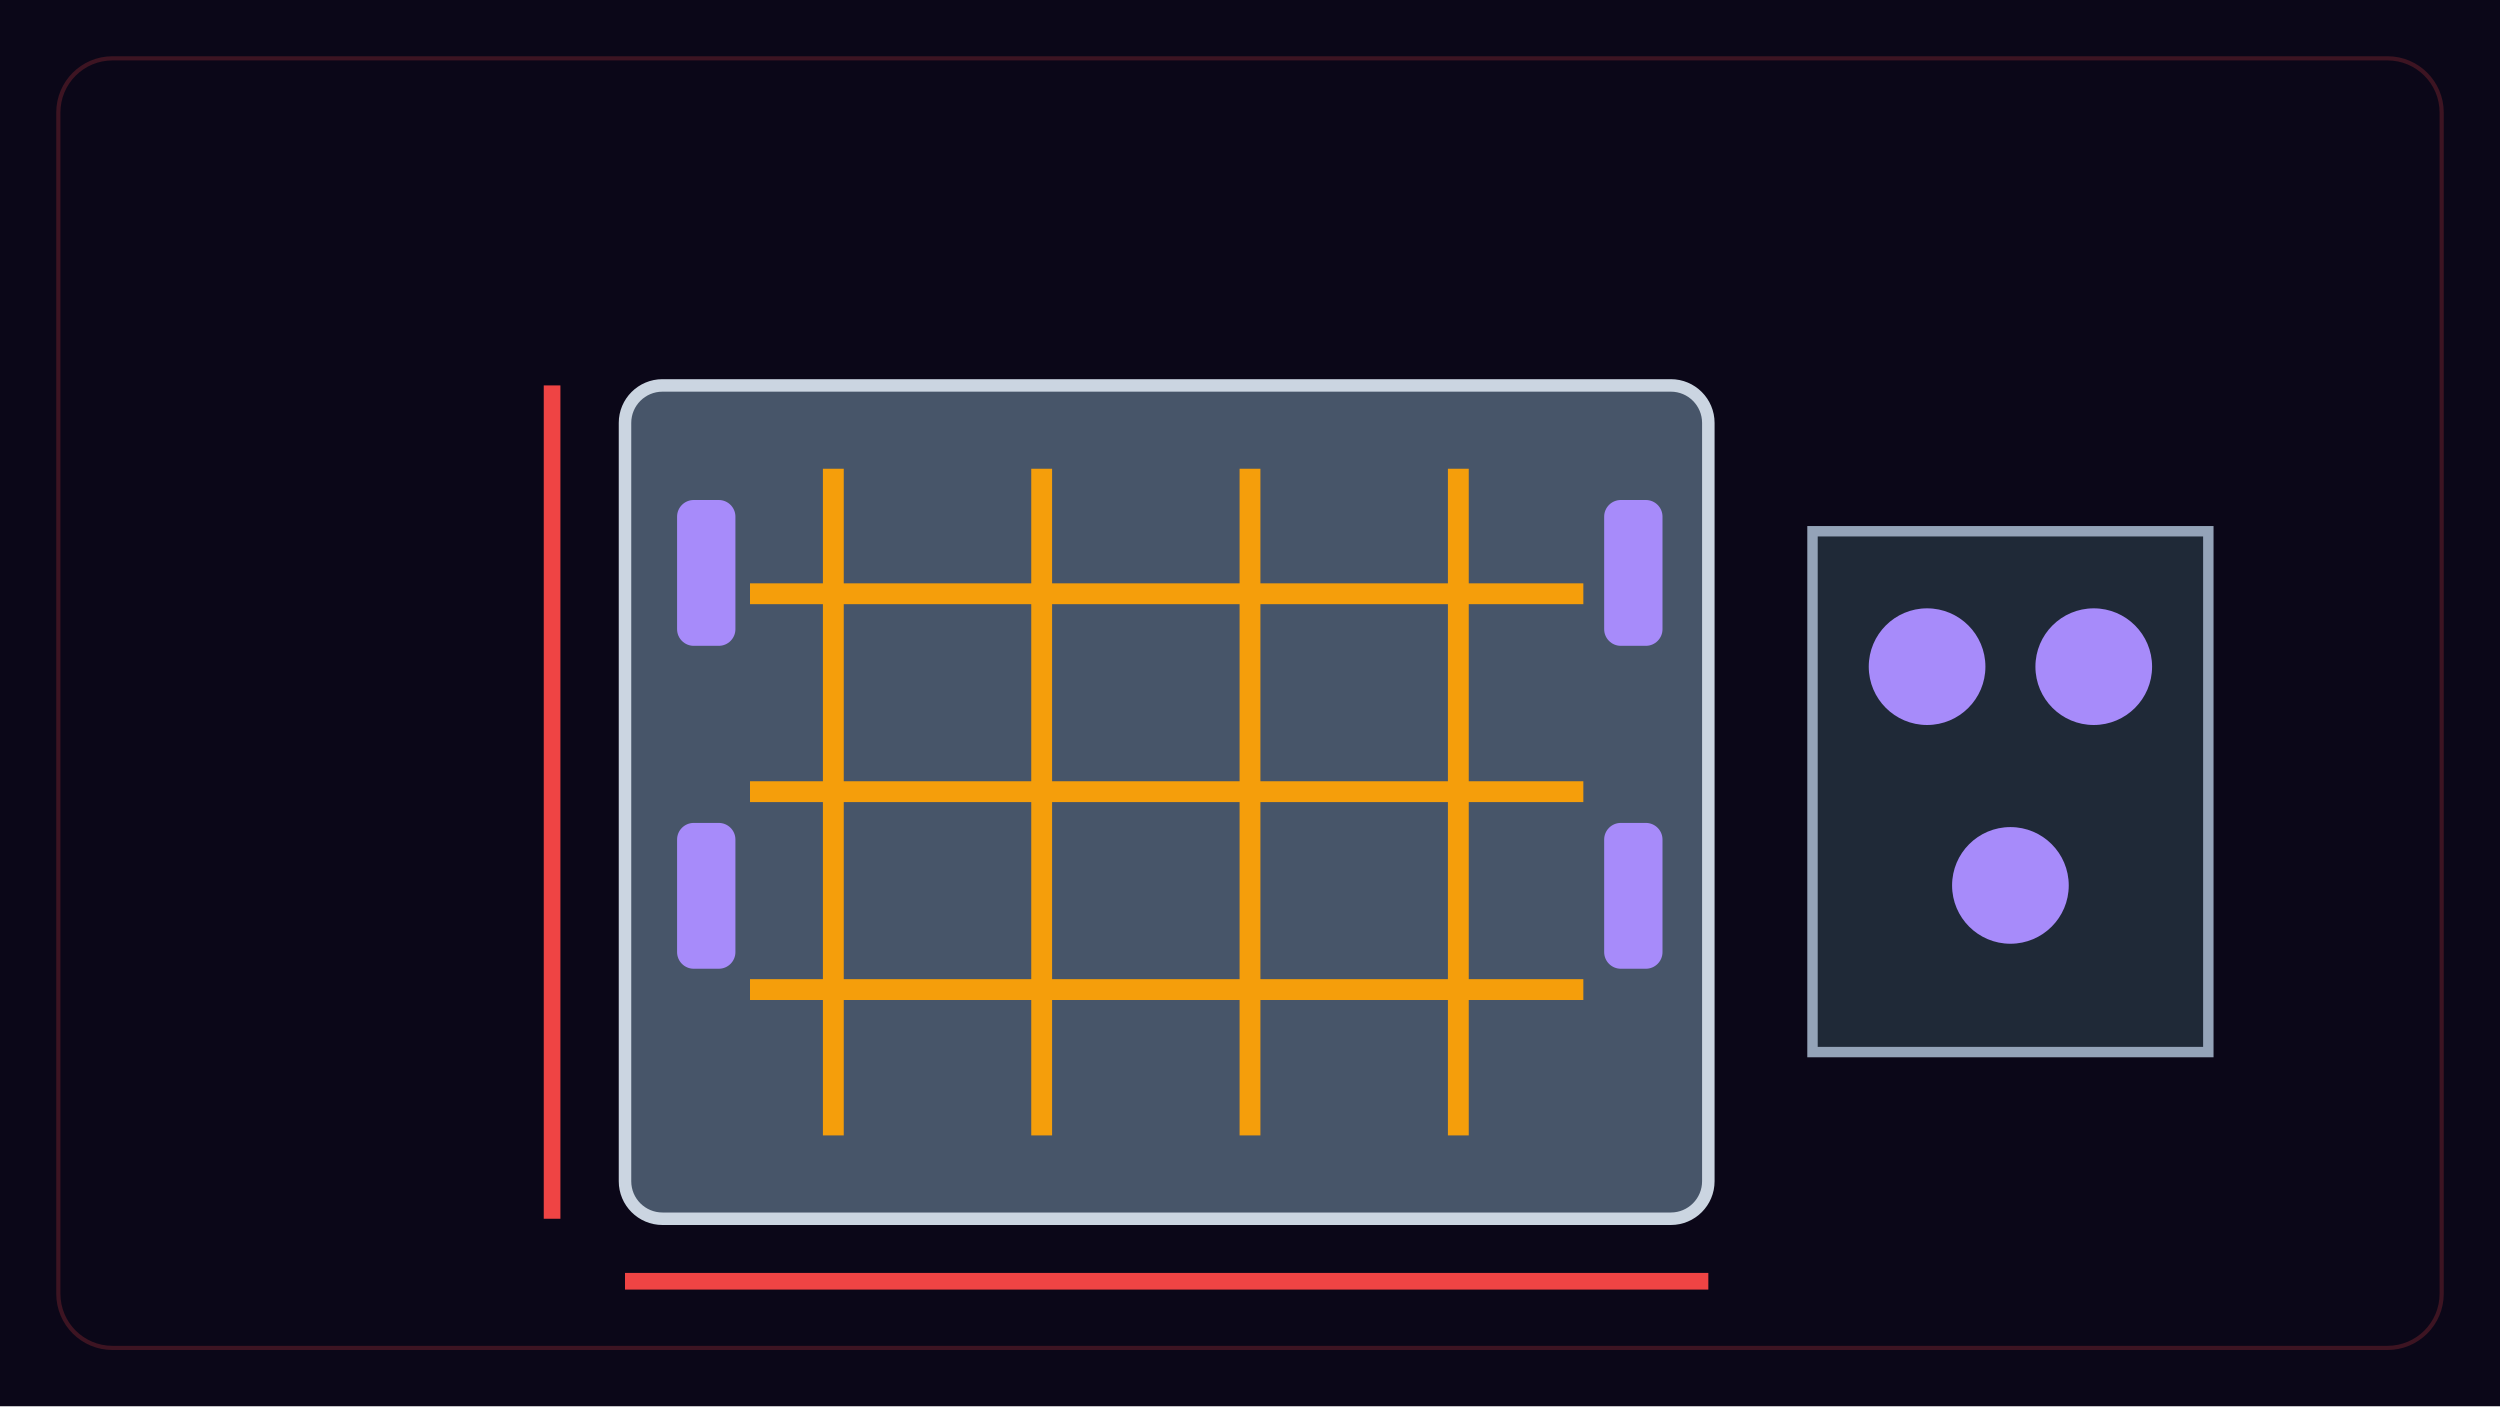
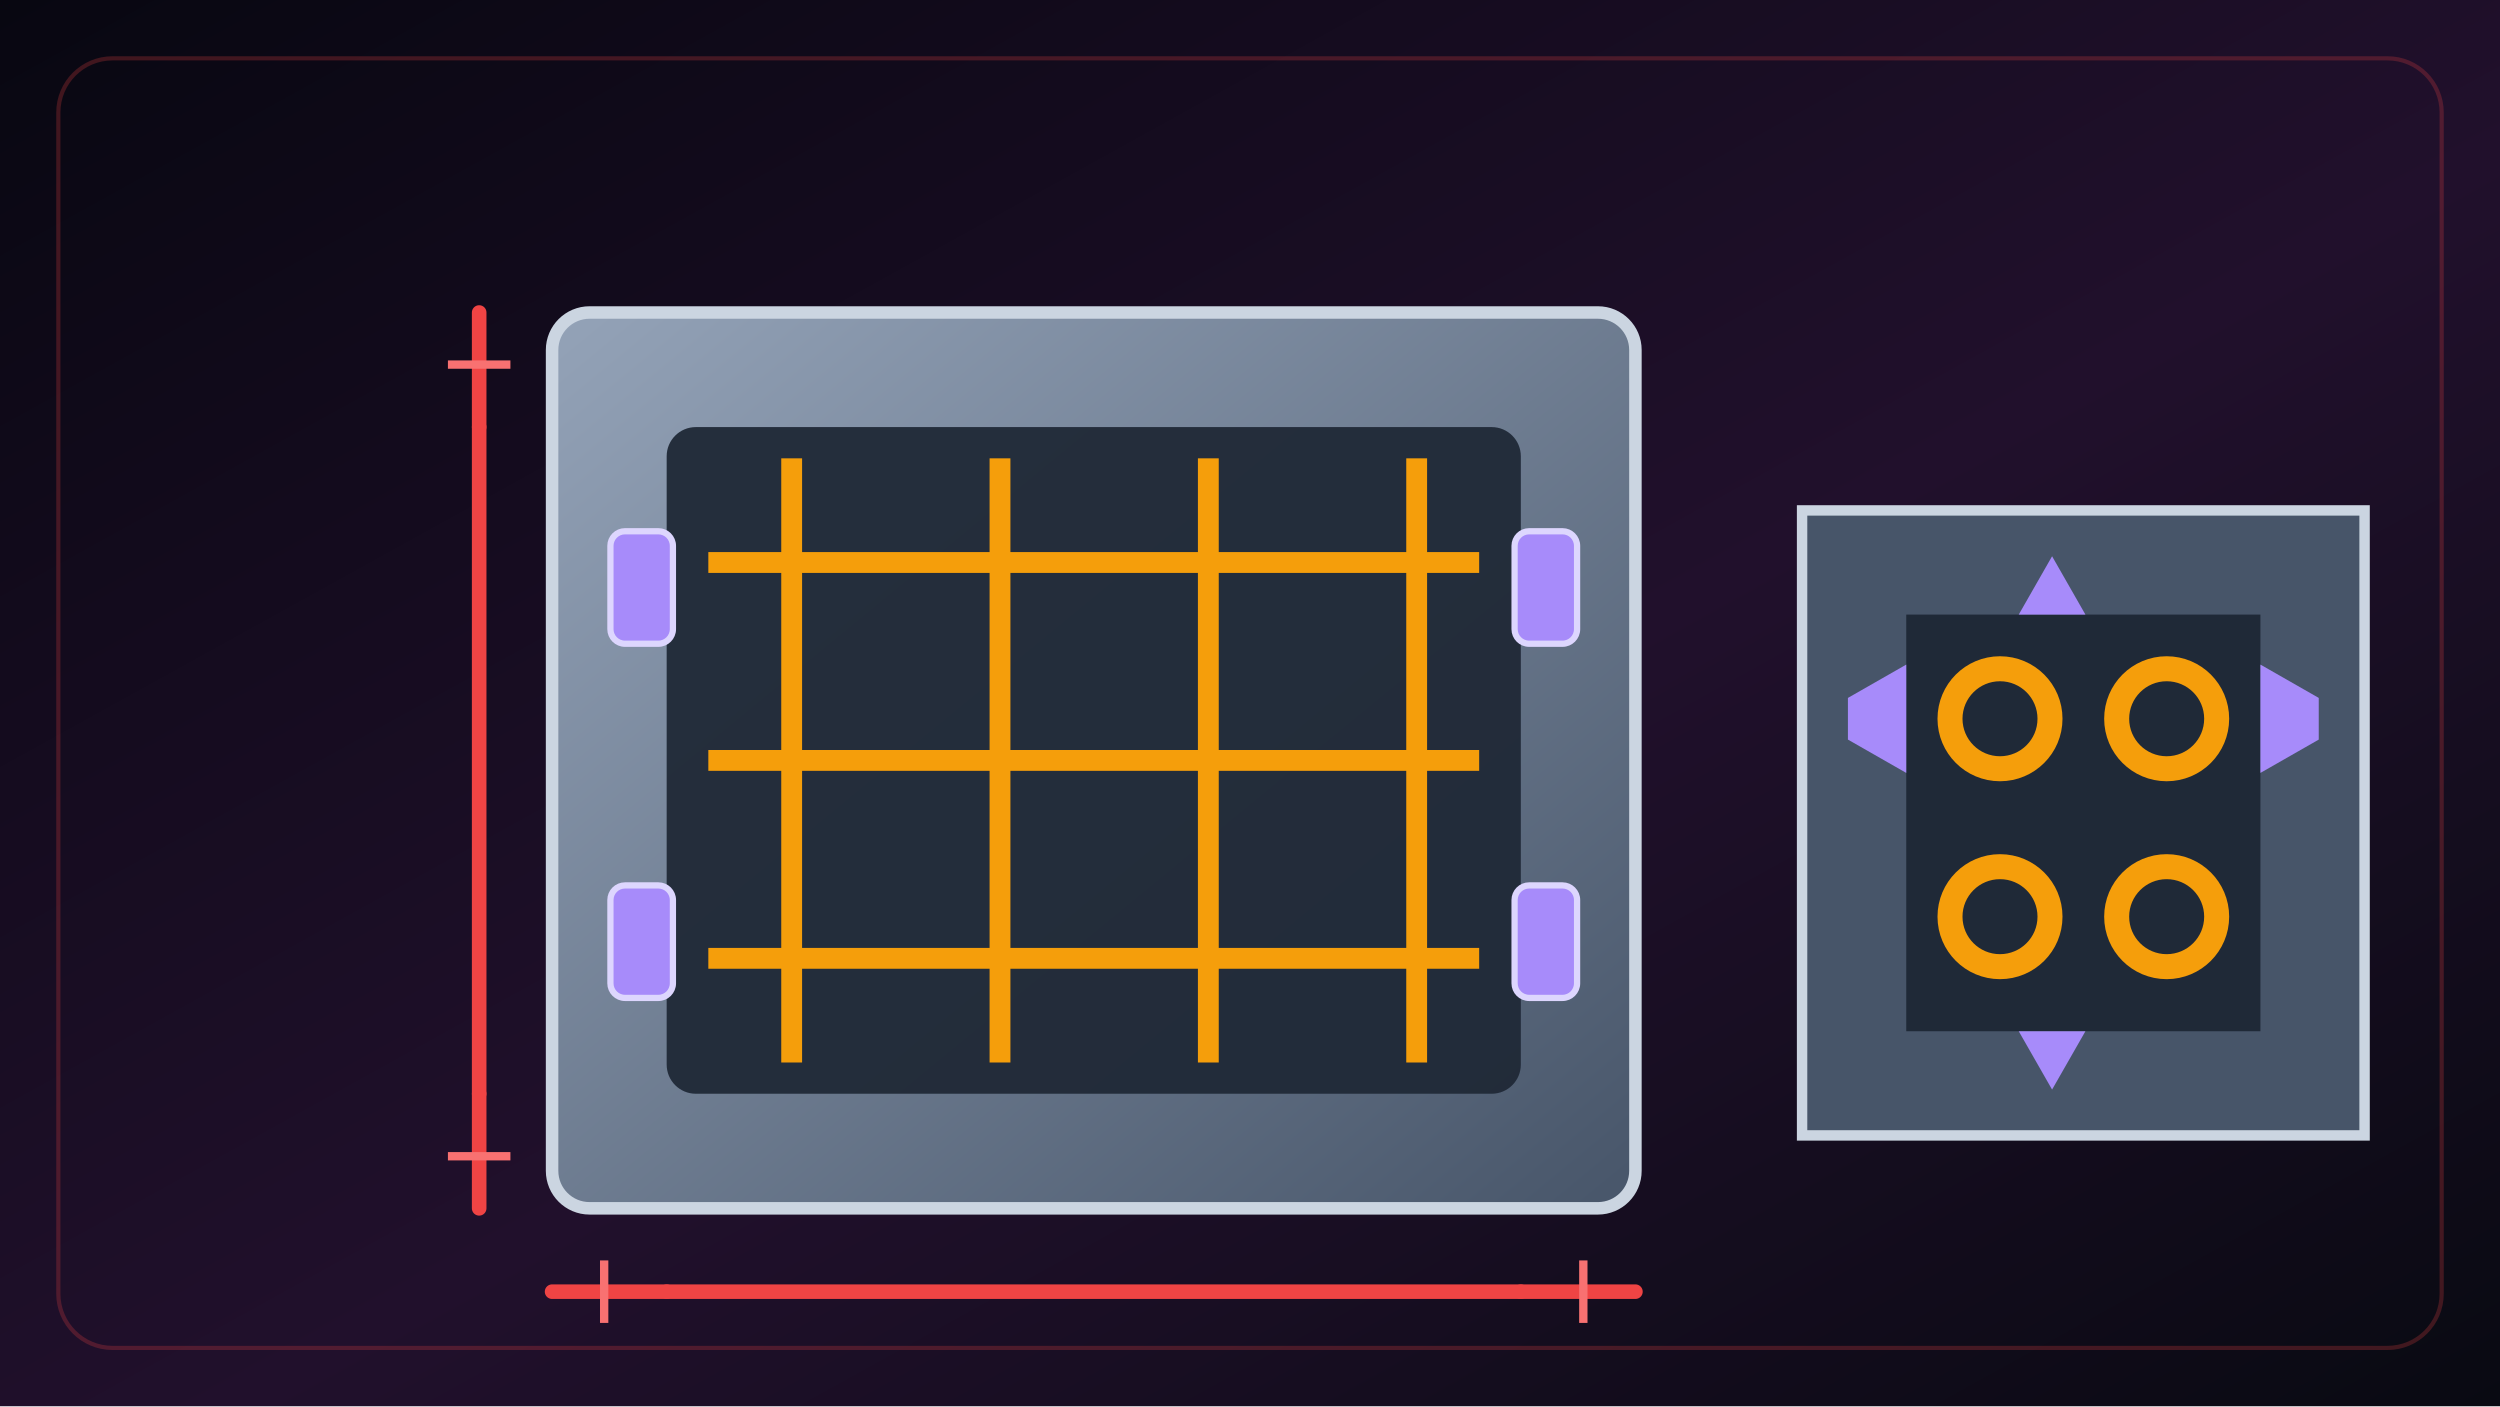
<svg xmlns="http://www.w3.org/2000/svg" viewBox="0 0 1200 675">
-   <rect width="1200" height="675" fill="#0b0718" />
-   <g transform="translate(180 95)">
-     <rect x="120" y="90" width="520" height="400" rx="18" fill="#475569" stroke="#cbd5e1" stroke-width="6" />
+   <defs>
+     <linearGradient id="bg" x1="0" y1="0" x2="1" y2="1">
+       <stop stop-color="#080711" />
+       <stop offset=".55" stop-color="#21102c" />
+       <stop offset="1" stop-color="#090a12" />
+     </linearGradient>
+     <linearGradient id="conc" x1="0" y1="0" x2="1" y2="1">
+       <stop stop-color="#94a3b8" />
+       <stop offset="1" stop-color="#475569" />
+     </linearGradient>
+   </defs>
+   <rect width="1200" height="675" fill="url(#bg)" />
+   <g transform="translate(145 85)">
+     <rect x="120" y="65" width="520" height="430" rx="18" fill="url(#conc)" stroke="#cbd5e1" stroke-width="6" />
+     <rect x="175" y="120" width="410" height="320" rx="14" fill="#1f2937" opacity=".95" />
    <g stroke="#f59e0b" stroke-width="10">
-       <path d="M220 130v320M320 130v320M420 130v320M520 130v320" />
-       <path d="M180 190h400M180 285h400M180 380h400" />
+       <path d="M235 135v290M335 135v290M435 135v290M535 135v290" />
+       <path d="M195 185h370M195 280h370M195 375h370" />
    </g>
-     <g fill="#a78bfa">
-       <rect x="145" y="145" width="28" height="70" rx="8" />
-       <rect x="145" y="300" width="28" height="70" rx="8" />
-       <rect x="590" y="145" width="28" height="70" rx="8" />
-       <rect x="590" y="300" width="28" height="70" rx="8" />
+     <g fill="#a78bfa" stroke="#ddd6fe" stroke-width="3">
+       <rect x="148" y="170" width="30" height="54" rx="7" />
+       <rect x="148" y="340" width="30" height="54" rx="7" />
+       <rect x="582" y="170" width="30" height="54" rx="7" />
+       <rect x="582" y="340" width="30" height="54" rx="7" />
    </g>
-     <g stroke="#ef4444" stroke-width="8">
-       <path d="M120 520h520" />
-       <path d="M85 90v400" />
+     <g stroke="#ef4444" stroke-width="7" stroke-linecap="round">
+       <path d="M120 535h55" />
+       <path d="M175 535h410" />
+       <path d="M585 535h55" />
+       <path d="M85 65v55" />
+       <path d="M85 120v320" />
+       <path d="M85 440v55" />
    </g>
-     <path d="M690 160h190v250H690z" fill="#1f2937" stroke="#94a3b8" stroke-width="5" />
-     <g fill="#a78bfa">
-       <circle cx="745" cy="225" r="28" />
-       <circle cx="825" cy="225" r="28" />
-       <circle cx="785" cy="330" r="28" />
+     <g stroke="#f87171" stroke-width="4">
+       <path d="M145 520v30M615 520v30M70 90h30M70 470h30" />
+     </g>
+     <g transform="translate(690 120)">
+       <path d="M30 40h270v300H30z" fill="#475569" stroke="#cbd5e1" stroke-width="5" />
+       <rect x="80" y="90" width="170" height="200" fill="#1f2937" />
+       <g stroke="#f59e0b" stroke-width="12">
+         <circle cx="125" cy="140" r="24" fill="none" />
+         <circle cx="205" cy="140" r="24" fill="none" />
+         <circle cx="125" cy="235" r="24" fill="none" />
+         <circle cx="205" cy="235" r="24" fill="none" />
+       </g>
+       <g fill="#a78bfa">
+         <path d="M52 130l28-16v52l-28-16z" />
+         <path d="M278 130l-28-16v52l28-16z" />
+         <path d="M150 62l16 28h-32z" />
+         <path d="M150 318l16-28h-32z" />
+       </g>
    </g>
  </g>
-   <rect x="28" y="28" width="1144" height="619" rx="26" fill="none" stroke="#ef4444" stroke-opacity=".22" stroke-width="2" />
+   <rect x="28" y="28" width="1144" height="619" rx="26" fill="none" stroke="#ef4444" stroke-opacity=".24" stroke-width="2" />
</svg>
